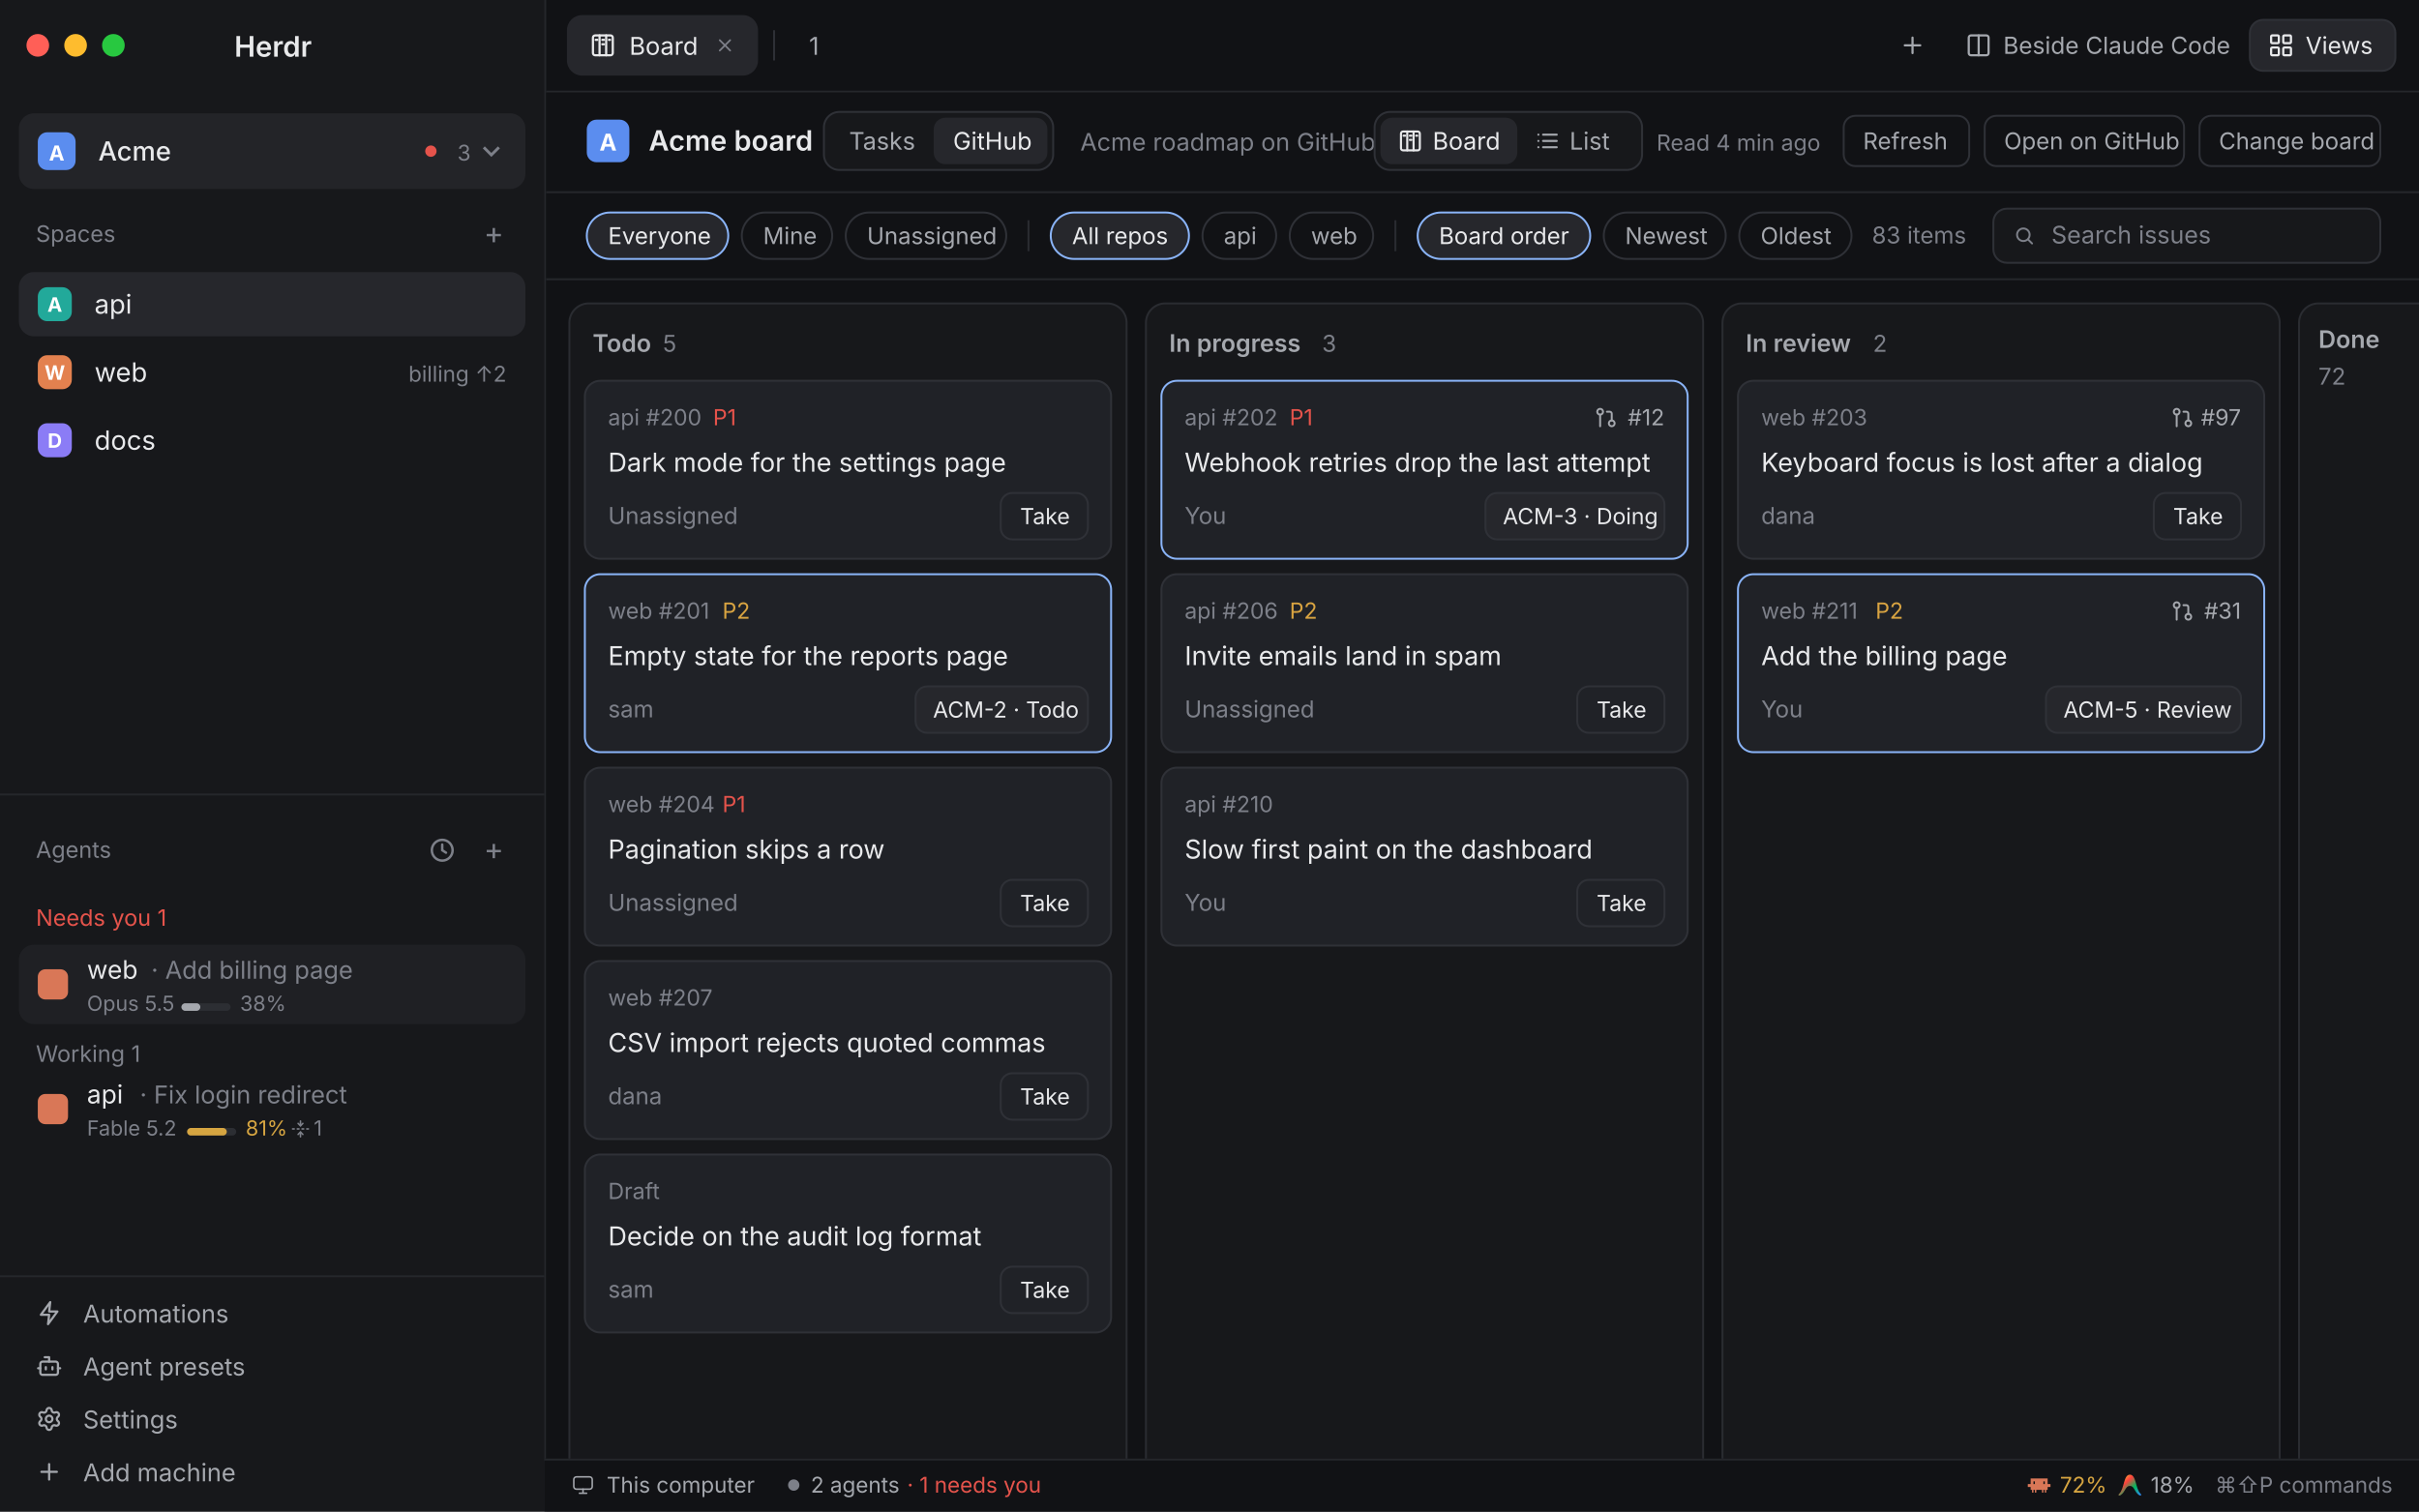
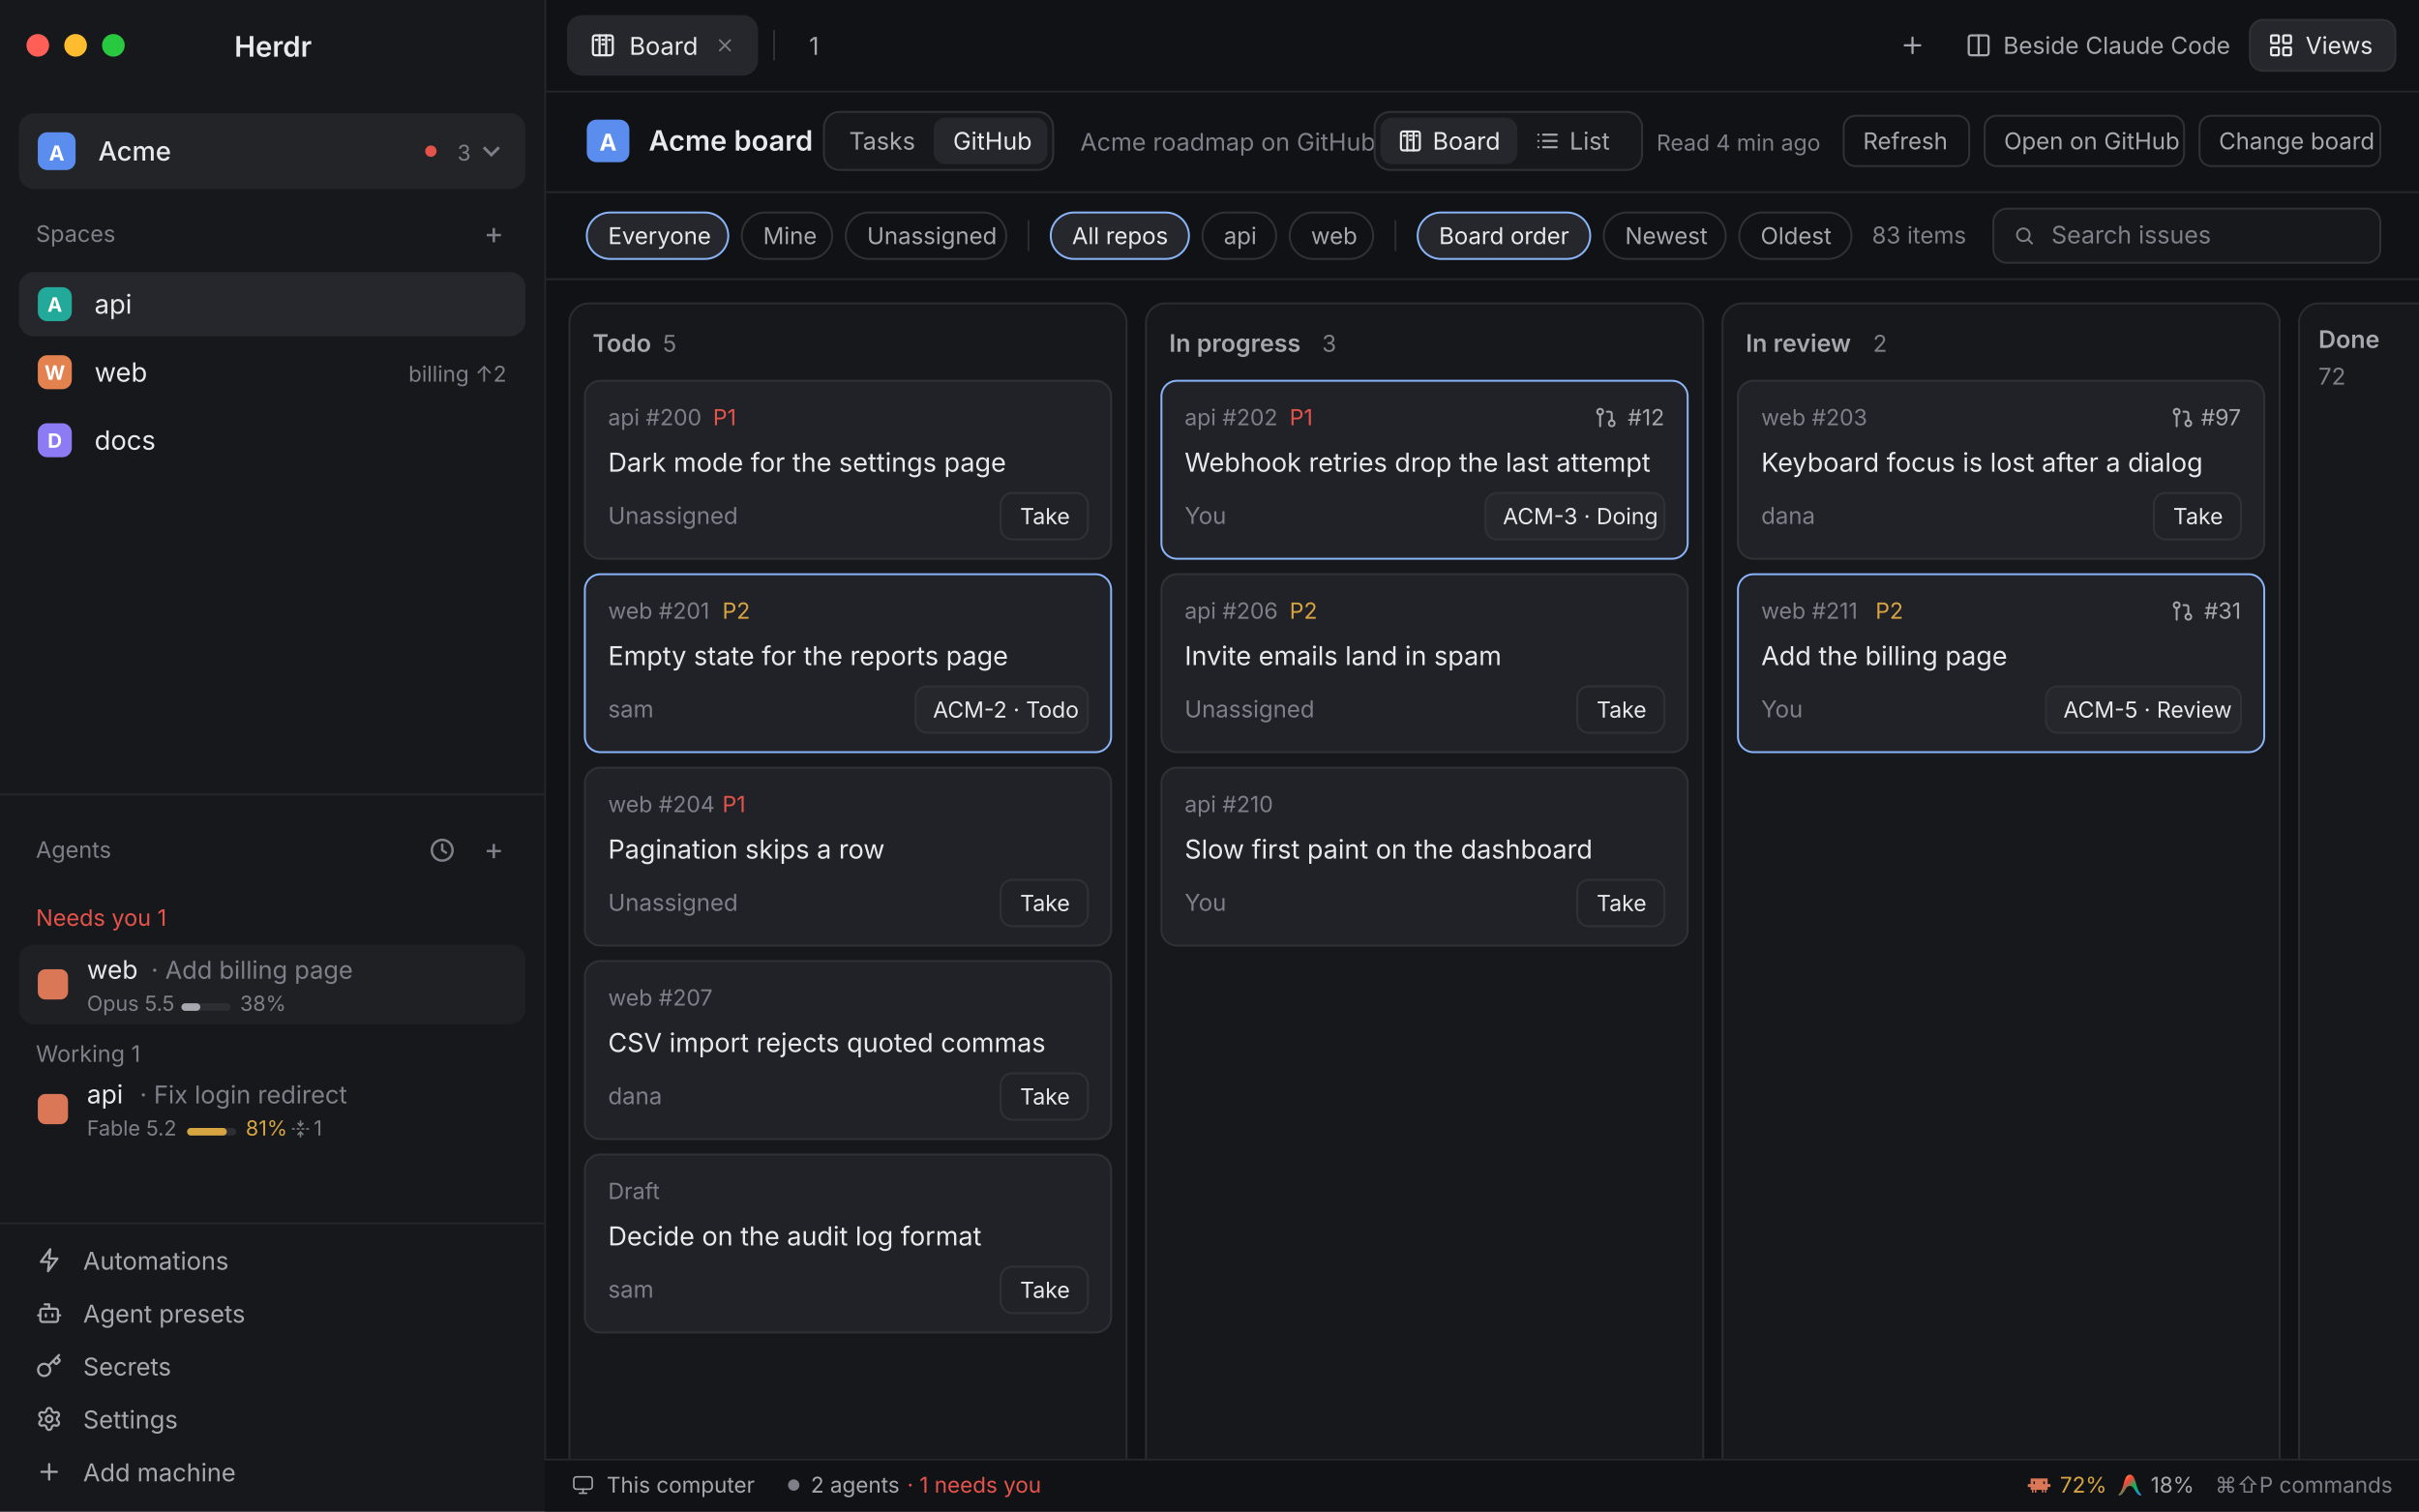
<svg xmlns="http://www.w3.org/2000/svg" width="1280" height="800" viewBox="0 0 1280 800" font-family="Geist, -apple-system, 'Helvetica Neue', sans-serif">
  <defs>
    <filter id="shadow" x="-20%" y="-20%" width="140%" height="140%">
      <feDropShadow dx="0" dy="8" stdDeviation="12" flood-color="#000" flood-opacity="0.45" />
    </filter>
    <clipPath id="pane">
      <rect x="289" y="49" width="991" height="751" />
    </clipPath>
  </defs>
  <rect x="0" y="0" width="1280" height="800" rx="0" fill="#111215" />
  <rect width="288" height="800" fill="#17181b" />
  <rect x="288" width="1" height="800" fill="#25272b" />
  <circle cx="20" cy="24" r="6" fill="#ff5f57" />
  <circle cx="40" cy="24" r="6" fill="#febc2e" />
  <circle cx="60" cy="24" r="6" fill="#28c840" />
  <text x="124" y="30" fill="#e8e9eb" font-size="15" font-weight="600">Herdr</text>
  <rect x="10" y="60" width="268" height="40" rx="8" fill="#232428" />
  <rect x="20" y="70" width="20" height="20" rx="5" fill="#5b8def" />
  <text x="30" y="85" fill="#fff" font-size="11" font-weight="700" text-anchor="middle">A</text>
  <text x="52" y="85" fill="#e8e9eb" font-size="14" font-weight="500">Acme</text>
  <circle cx="228" cy="80" r="3" fill="#e5534b" />
  <text x="242" y="85" fill="#7d8089" font-size="11.5">3</text>
  <path d="M256 78 l4 4 l4 -4" stroke="#7d8089" stroke-width="1.5" fill="none" />
  <text x="19" y="128" fill="#7d8089" font-size="12">Spaces</text>
  <text x="256" y="129" fill="#7d8089" font-size="16">+</text>
  <rect x="10" y="144" width="268" height="34" rx="8" fill="#26272c" />
  <rect x="20" y="152" width="18" height="18" rx="5" fill="#22a99a" />
  <text x="29" y="165" fill="#fff" font-size="10.5" font-weight="700" text-anchor="middle">A</text>
  <text x="50" y="166" fill="#e8e9eb" font-size="14">api</text>
  <rect x="20" y="188" width="18" height="18" rx="5" fill="#e3814f" />
  <text x="29" y="201" fill="#fff" font-size="10.5" font-weight="700" text-anchor="middle">W</text>
  <text x="50" y="202" fill="#e8e9eb" font-size="14">web</text>
  <text x="268" y="202" fill="#7d8089" font-size="11.5" text-anchor="end">billing ↑2</text>
  <rect x="20" y="224" width="18" height="18" rx="5" fill="#8b7cf6" />
  <text x="29" y="237" fill="#fff" font-size="10.5" font-weight="700" text-anchor="middle">D</text>
  <text x="50" y="238" fill="#e8e9eb" font-size="14">docs</text>
  <rect y="420" width="288" height="1" fill="#25272b" />
  <text x="19" y="454" fill="#7d8089" font-size="12">Agents</text>
  <circle cx="234" cy="450" r="5.5" stroke="#7d8089" stroke-width="1.3" fill="none" />
  <path d="M234 447 v3 l2 1.3" stroke="#7d8089" stroke-width="1.3" fill="none" stroke-linecap="round" />
  <text x="256" y="455" fill="#7d8089" font-size="16">+</text>
  <text x="19" y="490" fill="#e5534b" font-size="12">Needs you 1</text>
  <rect x="10" y="500" width="268" height="42" rx="8" fill="#1f2024" />
  <rect x="20" y="513" width="16" height="16" rx="4" fill="#d97757" />
  <text x="46" y="518" fill="#e8e9eb" font-size="13.5">web</text>
  <text x="80" y="518" fill="#7d8089" font-size="13">· Add billing page</text>
  <text x="46" y="535" fill="#7d8089" font-size="11">Opus 5.5</text>
  <rect x="96" y="531" width="26" height="4" rx="2" fill="#2c2e33" />
  <rect x="96" y="531" width="10" height="4" rx="2" fill="#a5a8ae" />
  <text x="127" y="535" fill="#7d8089" font-size="11">38%</text>
  <text x="19" y="562" fill="#7d8089" font-size="12">Working 1</text>
  <rect x="20" y="579" width="16" height="16" rx="4" fill="#d97757" />
  <text x="46" y="584" fill="#e8e9eb" font-size="13.5">api</text>
  <text x="74" y="584" fill="#7d8089" font-size="13">· Fix login redirect</text>
  <text x="46" y="601" fill="#7d8089" font-size="11">Fable 5.2</text>
  <rect x="99" y="597" width="26" height="4" rx="2" fill="#2c2e33" />
  <rect x="99" y="597" width="21" height="4" rx="2" fill="#d6a541" />
  <text x="130" y="601" fill="#d6a541" font-size="11">81%</text>
  <g transform="translate(154 592.5) scale(0.4167)" fill="none" stroke="#7d8089" stroke-width="2" stroke-linecap="round" stroke-linejoin="round">
    <path d="M12 22v-6" />
    <path d="M12 8V2" />
    <path d="M4 12H2" />
    <path d="M10 12H8" />
    <path d="M16 12h-2" />
    <path d="M22 12h-2" />
    <path d="m15 19-3-3-3 3" />
    <path d="m15 5-3 3-3-3" />
  </g>
  <text x="166" y="601" fill="#7d8089" font-size="11">1</text>
-   <rect y="675" width="288" height="1" fill="#25272b" />
+   <rect y="647" width="288" height="1" fill="#25272b" />
+   <g transform="translate(19 660) scale(0.5833)" fill="none" stroke="#a5a8ae" stroke-width="2.00" stroke-linecap="round" stroke-linejoin="round">
+     <path d="M13 2 4.5 13.5H12L11 22l8.5-11.5H12z" />
+   </g>
+   <text x="44" y="672" fill="#a5a8ae" font-size="13">Automations</text>
  <g transform="translate(19 688) scale(0.5833)" fill="none" stroke="#a5a8ae" stroke-width="2.00" stroke-linecap="round" stroke-linejoin="round">
-     <path d="M13 2 4.5 13.5H12L11 22l8.5-11.5H12z" />
-   </g>
-   <text x="44" y="700" fill="#a5a8ae" font-size="13">Automations</text>
-   <g transform="translate(19 716) scale(0.5833)" fill="none" stroke="#a5a8ae" stroke-width="2.00" stroke-linecap="round" stroke-linejoin="round">
    <path d="M12 8V4H8" />
    <rect width="16" height="12" x="4" y="8" rx="2" />
    <path d="M2 14h2" />
    <path d="M20 14h2" />
    <path d="M15 13v2" />
    <path d="M9 13v2" />
  </g>
-   <text x="44" y="728" fill="#a5a8ae" font-size="13">Agent presets</text>
+   <text x="44" y="700" fill="#a5a8ae" font-size="13">Agent presets</text>
+   <g transform="translate(19 716) scale(0.5833)" fill="none" stroke="#a5a8ae" stroke-width="2.00" stroke-linecap="round" stroke-linejoin="round">
+     <path d="m15.5 7.5 2.3 2.3a1 1 0 0 0 1.4 0l2.1-2.1a1 1 0 0 0 0-1.4L19 4" />
+     <path d="m21 2-9.6 9.6" />
+     <circle cx="7.5" cy="15.5" r="5.5" />
+   </g>
+   <text x="44" y="728" fill="#a5a8ae" font-size="13">Secrets</text>
  <g transform="translate(19 744) scale(0.5833)" fill="none" stroke="#a5a8ae" stroke-width="2.00" stroke-linecap="round" stroke-linejoin="round">
    <path d="M9.671 4.136a2.34 2.34 0 0 1 4.659 0 2.34 2.34 0 0 0 3.319 1.915 2.34 2.34 0 0 1 2.33 4.033 2.34 2.34 0 0 0 0 3.831 2.34 2.34 0 0 1-2.33 4.033 2.34 2.34 0 0 0-3.319 1.915 2.34 2.34 0 0 1-4.659 0 2.34 2.34 0 0 0-3.32-1.915 2.34 2.34 0 0 1-2.33-4.033 2.34 2.34 0 0 0 0-3.831A2.34 2.34 0 0 1 6.35 6.051a2.34 2.34 0 0 0 3.319-1.915" />
    <circle cx="12" cy="12" r="3" />
  </g>
  <text x="44" y="756" fill="#a5a8ae" font-size="13">Settings</text>
  <g transform="translate(19 772) scale(0.5833)" fill="none" stroke="#a5a8ae" stroke-width="2.00" stroke-linecap="round" stroke-linejoin="round">
    <path d="M5 12h14" />
    <path d="M12 5v14" />
  </g>
  <text x="44" y="784" fill="#a5a8ae" font-size="13">Add machine</text>
  <rect x="300" y="8" width="101.1" height="32" rx="8" fill="#26272c" />
  <g transform="translate(312 17) scale(0.5833)" fill="none" stroke="#e8e9eb" stroke-width="2" stroke-linecap="round" stroke-linejoin="round">
    <rect x="3" y="3" width="18" height="18" rx="2" />
    <path d="M9 3v18" />
    <path d="M15 3v18" />
    <path d="M5.5 7h1.5" />
    <path d="M11.5 7h1.5" />
    <path d="M11.5 11h1.5" />
    <path d="M17.5 7h1" />
  </g>
  <text x="333" y="29" fill="#e8e9eb" font-size="13">Board</text>
  <g transform="translate(378.1 18.5) scale(0.4583)" fill="none" stroke="#7d8089" stroke-width="2" stroke-linecap="round" stroke-linejoin="round">
    <path d="M18 6 6 18" />
    <path d="m6 6 12 12" />
  </g>
  <rect x="409.1" y="16" width="1" height="16" fill="#2f3137" />
  <text x="428.1" y="29" fill="#a5a8ae" font-size="13">1</text>
  <g transform="translate(1005 17) scale(0.5833)" fill="none" stroke="#a5a8ae" stroke-width="2" stroke-linecap="round" stroke-linejoin="round">
    <path d="M5 12h14" />
    <path d="M12 5v14" />
  </g>
  <g transform="translate(1040 17) scale(0.5833)" fill="none" stroke="#a5a8ae" stroke-width="2" stroke-linecap="round" stroke-linejoin="round">
    <rect width="18" height="18" x="3" y="3" rx="2" />
    <path d="M12 3v18" />
  </g>
  <text x="1060" y="28.5" fill="#a5a8ae" font-size="12.5">Beside Claude Code</text>
  <rect x="1190.5" y="10.5" width="77" height="27" rx="7" fill="#26272c" stroke="#2f3137" />
  <g transform="translate(1200 17) scale(0.5833)" fill="none" stroke="#e8e9eb" stroke-width="2" stroke-linecap="round" stroke-linejoin="round">
    <rect width="7" height="7" x="3" y="3" rx="1" />
    <rect width="7" height="7" x="14" y="3" rx="1" />
    <rect width="7" height="7" x="14" y="14" rx="1" />
    <rect width="7" height="7" x="3" y="14" rx="1" />
  </g>
  <text x="1220" y="28.5" fill="#e8e9eb" font-size="12.5">Views</text>
  <rect x="289" y="48" width="991" height="1" fill="#25272b" />
  <rect x="289" y="49" width="991" height="751" fill="#111215" />
  <g clip-path="url(#pane)">
    <g transform="translate(289 49) scale(1.02376) translate(-301 -92)">
      <rect x="322" y="106" width="22" height="22" rx="5" fill="#5b8def" />
      <text x="333" y="122" fill="#fff" font-size="12" font-weight="700" text-anchor="middle">A</text>
      <text x="354" y="122" fill="#e8e9eb" font-size="14.5" font-weight="600">Acme board</text>
      <rect x="301" y="143" width="968" height="1" rx="0" fill="#25272b" />
      <rect x="444.56" y="102" width="118.5" height="30" rx="8" fill="#17181b" stroke="#2f3137" />
      <text x="457.56" y="121.5" fill="#a5a8ae" font-size="12.5">Tasks</text>
      <rect x="501.31" y="105" width="58.75" height="24" rx="6" fill="#26272c" />
      <text x="511.31" y="121.5" fill="#e8e9eb" font-size="12.5">GitHub</text>
      <text x="577.06" y="122" fill="#7d8089" font-size="12.5">Acme roadmap on GitHub</text>
      <rect x="1155.56" y="104" width="93.44" height="26" rx="6" fill="none" stroke="#2f3137" />
      <text x="1165.56" y="121.32" fill="#a5a8ae" font-size="12">Change board</text>
      <rect x="1044.52" y="104" width="103.04" height="26" rx="6" fill="none" stroke="#2f3137" />
      <text x="1054.52" y="121.32" fill="#a5a8ae" font-size="12">Open on GitHub</text>
      <rect x="971.64" y="104" width="64.88" height="26" rx="6" fill="none" stroke="#2f3137" />
      <text x="981.64" y="121.32" fill="#a5a8ae" font-size="12">Refresh</text>
      <text x="959.64" y="122" fill="#7d8089" font-size="11.5" text-anchor="end">Read 4 min ago</text>
      <rect x="729.19" y="102" width="138.25" height="30" rx="8" fill="#17181b" stroke="#2f3137" />
      <rect x="732.19" y="105" width="70.75" height="24" rx="6" fill="#26272c" />
      <g transform="translate(741.19 110.5) scale(0.5417)" fill="none" stroke="#e8e9eb" stroke-width="2" stroke-linecap="round" stroke-linejoin="round">
        <rect x="3" y="3" width="18" height="18" rx="2" />
        <path d="M9 3v18" />
        <path d="M15 3v18" />
        <path d="M5.5 7h1.5" />
        <path d="M11.5 7h1.5" />
        <path d="M11.5 11h1.5" />
        <path d="M17.5 7h1" />
      </g>
      <text x="759.19" y="121.5" fill="#e8e9eb" font-size="12.5">Board</text>
      <g transform="translate(811.94 110.5) scale(0.5417)" fill="none" stroke="#a5a8ae" stroke-width="2" stroke-linecap="round" stroke-linejoin="round">
        <path d="M8 6h13" />
        <path d="M8 12h13" />
        <path d="M8 18h13" />
        <path d="M3.5 6h.01" />
        <path d="M3.5 12h.01" />
        <path d="M3.5 18h.01" />
      </g>
      <text x="829.94" y="121.5" fill="#a5a8ae" font-size="12.5">List</text>
      <rect x="322" y="154" width="73.12" height="24" rx="12" fill="#26272c" stroke="#8ab4f8" />
      <text x="333" y="170.32" fill="#e8e9eb" font-size="12">Everyone</text>
      <rect x="402.12" y="154" width="46.72" height="24" rx="12" fill="none" stroke="#2f3137" />
      <text x="413.12" y="170.32" fill="#a5a8ae" font-size="12">Mine</text>
      <rect x="455.84" y="154" width="82.96" height="24" rx="12" fill="none" stroke="#2f3137" />
      <text x="466.84" y="170.32" fill="#a5a8ae" font-size="12">Unassigned</text>
      <rect x="549.8" y="158" width="1" height="16" rx="0" fill="#2a2c31" />
      <rect x="561.8" y="154" width="71.44" height="24" rx="12" fill="#26272c" stroke="#8ab4f8" />
      <text x="572.8" y="170.32" fill="#e8e9eb" font-size="12">All repos</text>
      <rect x="640.24" y="154" width="38.08" height="24" rx="12" fill="none" stroke="#2f3137" />
      <text x="651.24" y="170.32" fill="#a5a8ae" font-size="12">api</text>
      <rect x="685.32" y="154" width="43.12" height="24" rx="12" fill="none" stroke="#2f3137" />
      <text x="696.32" y="170.32" fill="#a5a8ae" font-size="12">web</text>
      <rect x="739.44" y="158" width="1" height="16" rx="0" fill="#2a2c31" />
      <rect x="751.44" y="154" width="89.2" height="24" rx="12" fill="#26272c" stroke="#8ab4f8" />
      <text x="762.44" y="170.32" fill="#e8e9eb" font-size="12">Board order</text>
      <rect x="847.64" y="154" width="63.04" height="24" rx="12" fill="none" stroke="#2f3137" />
      <text x="858.64" y="170.32" fill="#a5a8ae" font-size="12">Newest</text>
      <rect x="917.68" y="154" width="58" height="24" rx="12" fill="none" stroke="#2f3137" />
      <text x="928.68" y="170.32" fill="#a5a8ae" font-size="12">Oldest</text>
      <rect x="1049" y="152" width="200" height="28" rx="7" fill="#17181b" stroke="#2f3137" />
      <g transform="translate(1059 160) scale(0.5)" fill="none" stroke="#7d8089" stroke-width="2" stroke-linecap="round" stroke-linejoin="round">
        <circle cx="11" cy="11" r="6.5" />
        <path d="m20 20-4-4" />
      </g>
      <text x="1079" y="170" fill="#7d8089" font-size="12.5">Search issues</text>
      <text x="1035" y="170" fill="#7d8089" font-size="12" text-anchor="end">83 items</text>
      <rect x="301" y="188" width="968" height="1" rx="0" fill="#25272b" />
      <rect x="313" y="201" width="288" height="613" rx="10" fill="#17181b" stroke="#2a2c31" />
      <text x="325" y="226" fill="#a5a8ae" font-size="12.5" font-weight="600">Todo</text>
      <text x="361.25" y="226" fill="#7d8089" font-size="12">5</text>
      <rect x="321" y="241" width="272" height="92" rx="8" fill="#202227" stroke="#2f3137" />
      <text x="333" y="264" fill="#7d8089" font-size="11.5">api #200</text>
      <text x="387.23" y="264" fill="#e5534b" font-size="11.5">P1</text>
      <text x="333" y="288" fill="#e8e9eb" font-size="13.5">Dark mode for the settings page</text>
      <text x="333" y="315" fill="#7d8089" font-size="12">Unassigned</text>
      <rect x="535.93" y="299" width="45.07" height="24" rx="6" fill="none" stroke="#2f3137" />
      <text x="545.93" y="315.14" fill="#e8e9eb" font-size="11.5">Take</text>
      <rect x="321" y="341" width="272" height="92" rx="8" fill="#202227" stroke="#8ab4f8" />
      <text x="333" y="364" fill="#7d8089" font-size="11.5">web #201</text>
      <text x="392.06" y="364" fill="#d9a441" font-size="11.5">P2</text>
      <text x="333" y="388" fill="#e8e9eb" font-size="13.5">Empty state for the reports page</text>
      <text x="333" y="415" fill="#7d8089" font-size="12">sam</text>
      <rect x="491.93" y="399" width="89.07" height="24" rx="6" fill="#26272c" stroke="#2f3137" />
      <text x="500.93" y="415.14" fill="#e8e9eb" font-size="11.5">ACM-2 · Todo</text>
      <rect x="321" y="441" width="272" height="92" rx="8" fill="#202227" stroke="#2f3137" />
      <text x="333" y="464" fill="#7d8089" font-size="11.5">web #204</text>
      <text x="392.06" y="464" fill="#e5534b" font-size="11.5">P1</text>
      <text x="333" y="488" fill="#e8e9eb" font-size="13.5">Pagination skips a row</text>
      <text x="333" y="515" fill="#7d8089" font-size="12">Unassigned</text>
      <rect x="535.93" y="499" width="45.07" height="24" rx="6" fill="none" stroke="#2f3137" />
      <text x="545.93" y="515.14" fill="#e8e9eb" font-size="11.5">Take</text>
      <rect x="321" y="541" width="272" height="92" rx="8" fill="#202227" stroke="#2f3137" />
      <text x="333" y="564" fill="#7d8089" font-size="11.5">web #207</text>
      <text x="333" y="588" fill="#e8e9eb" font-size="13.5">CSV import rejects quoted commas</text>
      <text x="333" y="615" fill="#7d8089" font-size="12">dana</text>
      <rect x="535.93" y="599" width="45.07" height="24" rx="6" fill="none" stroke="#2f3137" />
      <text x="545.93" y="615.14" fill="#e8e9eb" font-size="11.5">Take</text>
      <rect x="321" y="641" width="272" height="92" rx="8" fill="#202227" stroke="#2f3137" />
      <text x="333" y="664" fill="#7d8089" font-size="11.5">Draft</text>
      <text x="333" y="688" fill="#e8e9eb" font-size="13.5">Decide on the audit log format</text>
      <text x="333" y="715" fill="#7d8089" font-size="12">sam</text>
      <rect x="535.93" y="699" width="45.07" height="24" rx="6" fill="none" stroke="#2f3137" />
      <text x="545.93" y="715.14" fill="#e8e9eb" font-size="11.5">Take</text>
      <rect x="611" y="201" width="288" height="613" rx="10" fill="#17181b" stroke="#2a2c31" />
      <text x="623" y="226" fill="#a5a8ae" font-size="12.5" font-weight="600">In progress</text>
      <text x="702" y="226" fill="#7d8089" font-size="12">3</text>
      <rect x="619" y="241" width="272" height="92" rx="8" fill="#202227" stroke="#8ab4f8" />
      <text x="631" y="264" fill="#7d8089" font-size="11.5">api #202</text>
      <text x="685.23" y="264" fill="#e5534b" font-size="11.5">P1</text>
      <text x="879" y="264" fill="#a5a8ae" font-size="11.5" text-anchor="end">#12</text>
      <g transform="translate(842.76 254) scale(0.5)" fill="none" stroke="#a5a8ae" stroke-width="2" stroke-linecap="round" stroke-linejoin="round">
        <circle cx="18" cy="18" r="3" />
        <circle cx="6" cy="6" r="3" />
        <path d="M13 6h3a2 2 0 0 1 2 2v7" />
        <path d="M6 9v12" />
      </g>
      <text x="631" y="288" fill="#e8e9eb" font-size="13.5">Webhook retries drop the last attempt</text>
      <text x="631" y="315" fill="#7d8089" font-size="12">You</text>
      <rect x="786.48" y="299" width="92.52" height="24" rx="6" fill="#26272c" stroke="#2f3137" />
      <text x="795.48" y="315.14" fill="#e8e9eb" font-size="11.5">ACM-3 · Doing</text>
      <rect x="619" y="341" width="272" height="92" rx="8" fill="#202227" stroke="#2f3137" />
      <text x="631" y="364" fill="#7d8089" font-size="11.5">api #206</text>
      <text x="685.23" y="364" fill="#d9a441" font-size="11.5">P2</text>
      <text x="631" y="388" fill="#e8e9eb" font-size="13.5">Invite emails land in spam</text>
      <text x="631" y="415" fill="#7d8089" font-size="12">Unassigned</text>
      <rect x="833.93" y="399" width="45.07" height="24" rx="6" fill="none" stroke="#2f3137" />
      <text x="843.93" y="415.14" fill="#e8e9eb" font-size="11.5">Take</text>
      <rect x="619" y="441" width="272" height="92" rx="8" fill="#202227" stroke="#2f3137" />
      <text x="631" y="464" fill="#7d8089" font-size="11.5">api #210</text>
      <text x="631" y="488" fill="#e8e9eb" font-size="13.5">Slow first paint on the dashboard</text>
      <text x="631" y="515" fill="#7d8089" font-size="12">You</text>
      <rect x="833.93" y="499" width="45.07" height="24" rx="6" fill="none" stroke="#2f3137" />
      <text x="843.93" y="515.14" fill="#e8e9eb" font-size="11.5">Take</text>
      <rect x="909" y="201" width="288" height="613" rx="10" fill="#17181b" stroke="#2a2c31" />
      <text x="921" y="226" fill="#a5a8ae" font-size="12.5" font-weight="600">In review</text>
      <text x="986.75" y="226" fill="#7d8089" font-size="12">2</text>
      <rect x="917" y="241" width="272" height="92" rx="8" fill="#202227" stroke="#2f3137" />
      <text x="929" y="264" fill="#7d8089" font-size="11.5">web #203</text>
      <text x="1177" y="264" fill="#a5a8ae" font-size="11.5" text-anchor="end">#97</text>
      <g transform="translate(1140.76 254) scale(0.5)" fill="none" stroke="#a5a8ae" stroke-width="2" stroke-linecap="round" stroke-linejoin="round">
        <circle cx="18" cy="18" r="3" />
        <circle cx="6" cy="6" r="3" />
        <path d="M13 6h3a2 2 0 0 1 2 2v7" />
        <path d="M6 9v12" />
      </g>
      <text x="929" y="288" fill="#e8e9eb" font-size="13.5">Keyboard focus is lost after a dialog</text>
      <text x="929" y="315" fill="#7d8089" font-size="12">dana</text>
      <rect x="1131.93" y="299" width="45.07" height="24" rx="6" fill="none" stroke="#2f3137" />
      <text x="1141.93" y="315.14" fill="#e8e9eb" font-size="11.5">Take</text>
      <rect x="917" y="341" width="272" height="92" rx="8" fill="#202227" stroke="#8ab4f8" />
      <text x="929" y="364" fill="#7d8089" font-size="11.5">web #211</text>
      <text x="988.06" y="364" fill="#d9a441" font-size="11.5">P2</text>
      <text x="1177" y="364" fill="#a5a8ae" font-size="11.5" text-anchor="end">#31</text>
      <g transform="translate(1140.76 354) scale(0.5)" fill="none" stroke="#a5a8ae" stroke-width="2" stroke-linecap="round" stroke-linejoin="round">
        <circle cx="18" cy="18" r="3" />
        <circle cx="6" cy="6" r="3" />
        <path d="M13 6h3a2 2 0 0 1 2 2v7" />
        <path d="M6 9v12" />
      </g>
      <text x="929" y="388" fill="#e8e9eb" font-size="13.5">Add the billing page</text>
      <text x="929" y="415" fill="#7d8089" font-size="12">You</text>
      <rect x="1076.2" y="399" width="100.8" height="24" rx="6" fill="#26272c" stroke="#2f3137" />
      <text x="1085.2" y="415.14" fill="#e8e9eb" font-size="11.5">ACM-5 · Review</text>
      <rect x="1207" y="201" width="96" height="613" rx="10" fill="#17181b" stroke="#2a2c31" />
      <text x="1217" y="224" fill="#a5a8ae" font-size="12.5" font-weight="600">Done</text>
      <text x="1217" y="243" fill="#7d8089" font-size="12">72</text>
    </g>
  </g>
  <rect x="288" y="772" width="992" height="28" fill="#111215" />
  <rect x="288" y="772" width="992" height="1" fill="#25272b" />
  <g transform="translate(302 779.5) scale(0.5417)" fill="none" stroke="#a5a8ae" stroke-width="1.5" stroke-linecap="round" stroke-linejoin="round">
    <rect x="3" y="4" width="18" height="12" rx="2.5" />
    <path d="M8.5 20h7M12 16v4" />
  </g>
  <text x="321" y="790" fill="#a5a8ae" font-size="11.5">This computer</text>
  <circle cx="420" cy="786" r="3" fill="#7d8089" />
  <text x="429" y="790" fill="#a5a8ae" font-size="11.5">2 agents</text>
  <text x="480" y="790" fill="#e5534b" font-size="11.5">· 1 needs you</text>
  <g transform="translate(1073 780) scale(0.5)" fill="#D97757">
    <path clip-rule="evenodd" d="M20.998 10.949H24v3.102h-3v3.028h-1.487V20H18v-2.921h-1.487V20H15v-2.921H9V20H7.488v-2.921H6V20H4.487v-2.921H3V14.05H0V10.95h3V5h17.998v5.949zM6 10.949h1.488V8.102H6v2.847zm10.51 0H18V8.102h-1.49v2.847z" fill-rule="evenodd" />
  </g>
  <text x="1090" y="790" fill="#d6a541" font-size="11.5">72%</text>
  <g transform="translate(1121 780) scale(0.5)">
    <defs>
      <linearGradient id="agy-grad" x1="0" y1="0" x2="1" y2="1">
        <stop offset="0" stop-color="#FFE432" />
        <stop offset=".35" stop-color="#FC413D" />
        <stop offset=".65" stop-color="#00B95C" />
        <stop offset="1" stop-color="#3186FF" />
      </linearGradient>
    </defs>
    <path d="M21.751 22.607c1.34 1.005 3.35.335 1.508-1.508C17.73 15.74 18.904 1 12.037 1 5.17 1 6.342 15.74.815 21.1c-2.01 2.009.167 2.511 1.507 1.506 5.192-3.517 4.857-9.714 9.715-9.714 4.857 0 4.522 6.197 9.714 9.715z" fill="url(#agy-grad)" />
  </g>
  <text x="1138" y="790" fill="#a5a8ae" font-size="11.5">18%</text>
  <text x="1266" y="790" fill="#7d8089" font-size="11.5" text-anchor="end">⌘⇧P  commands</text>
</svg>
